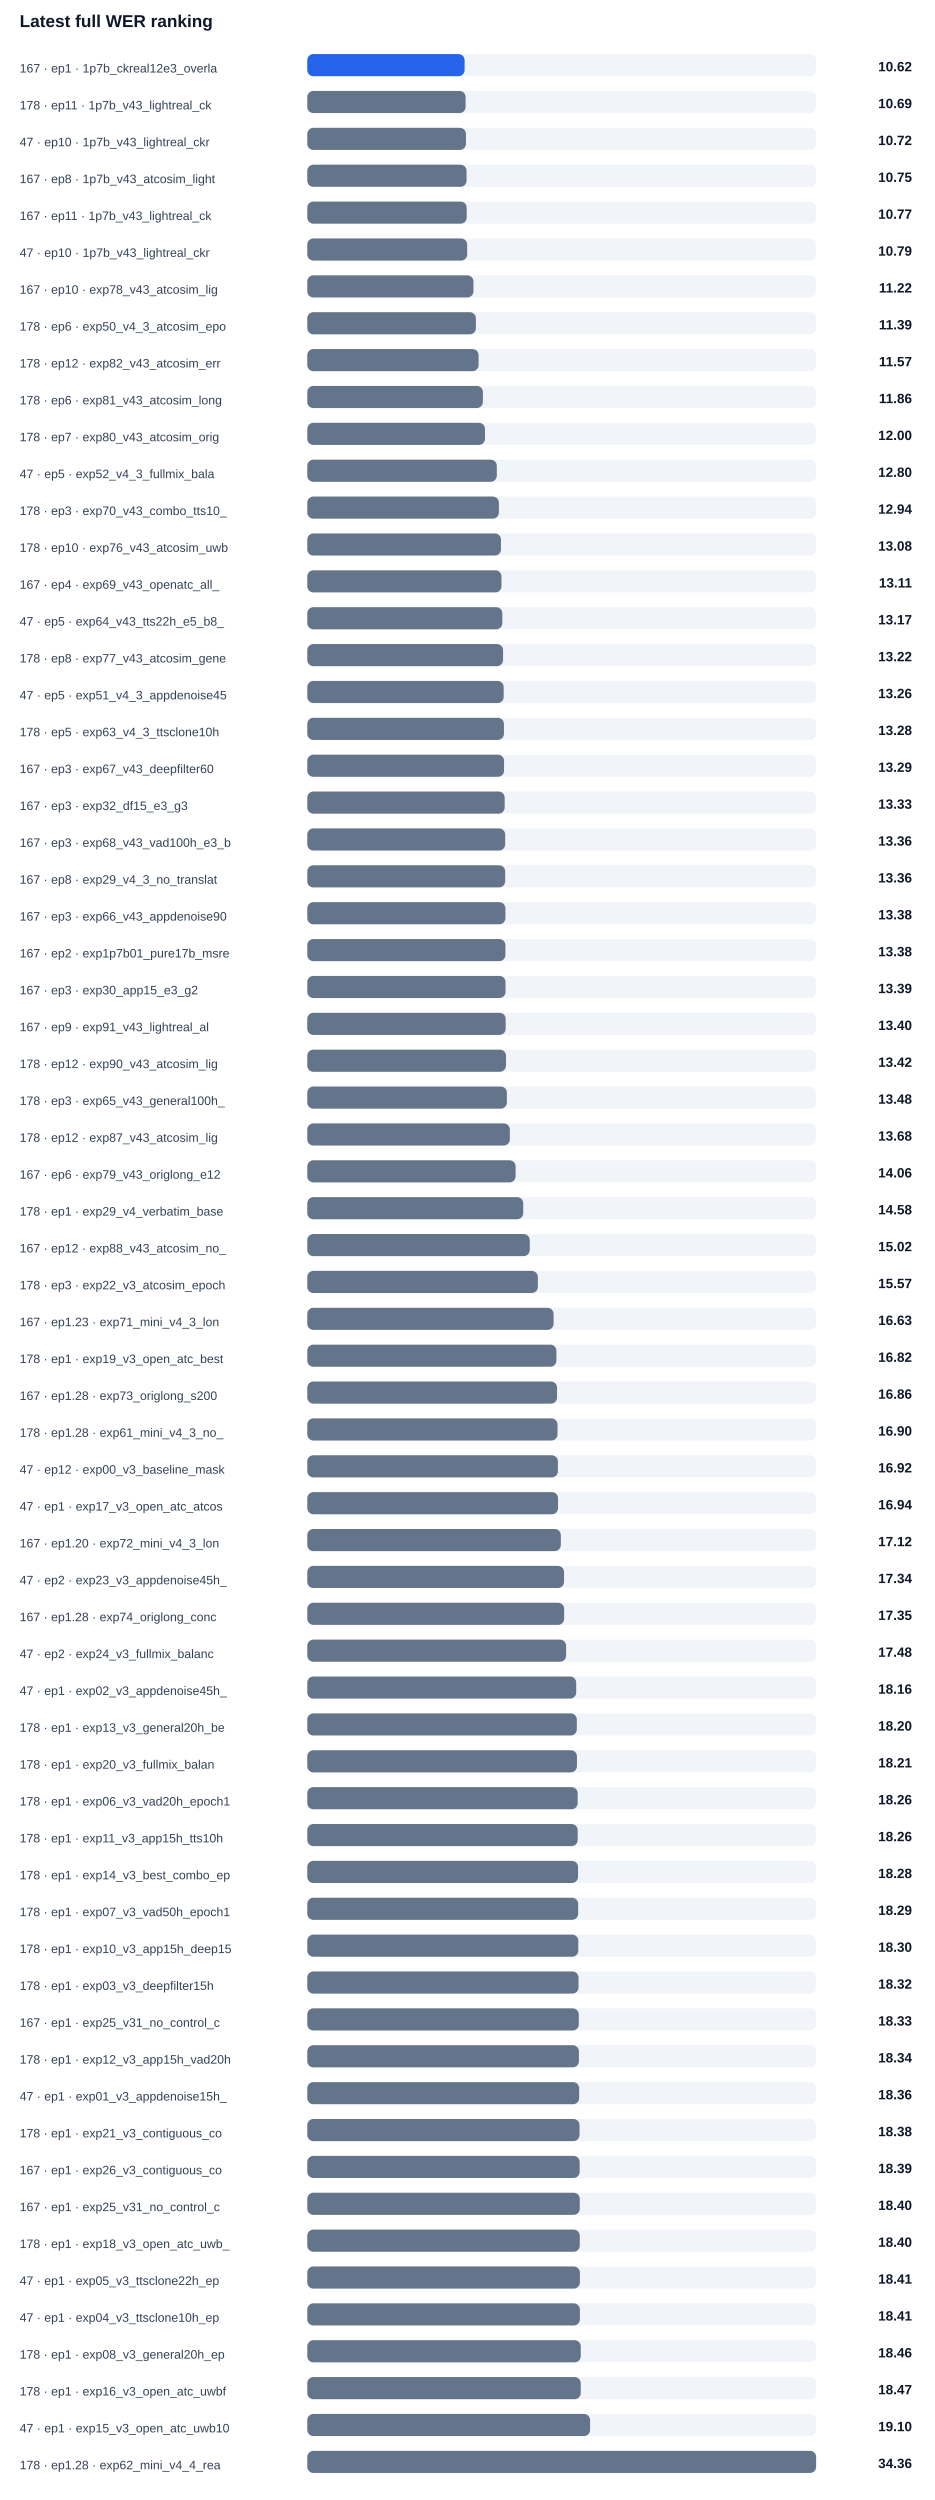
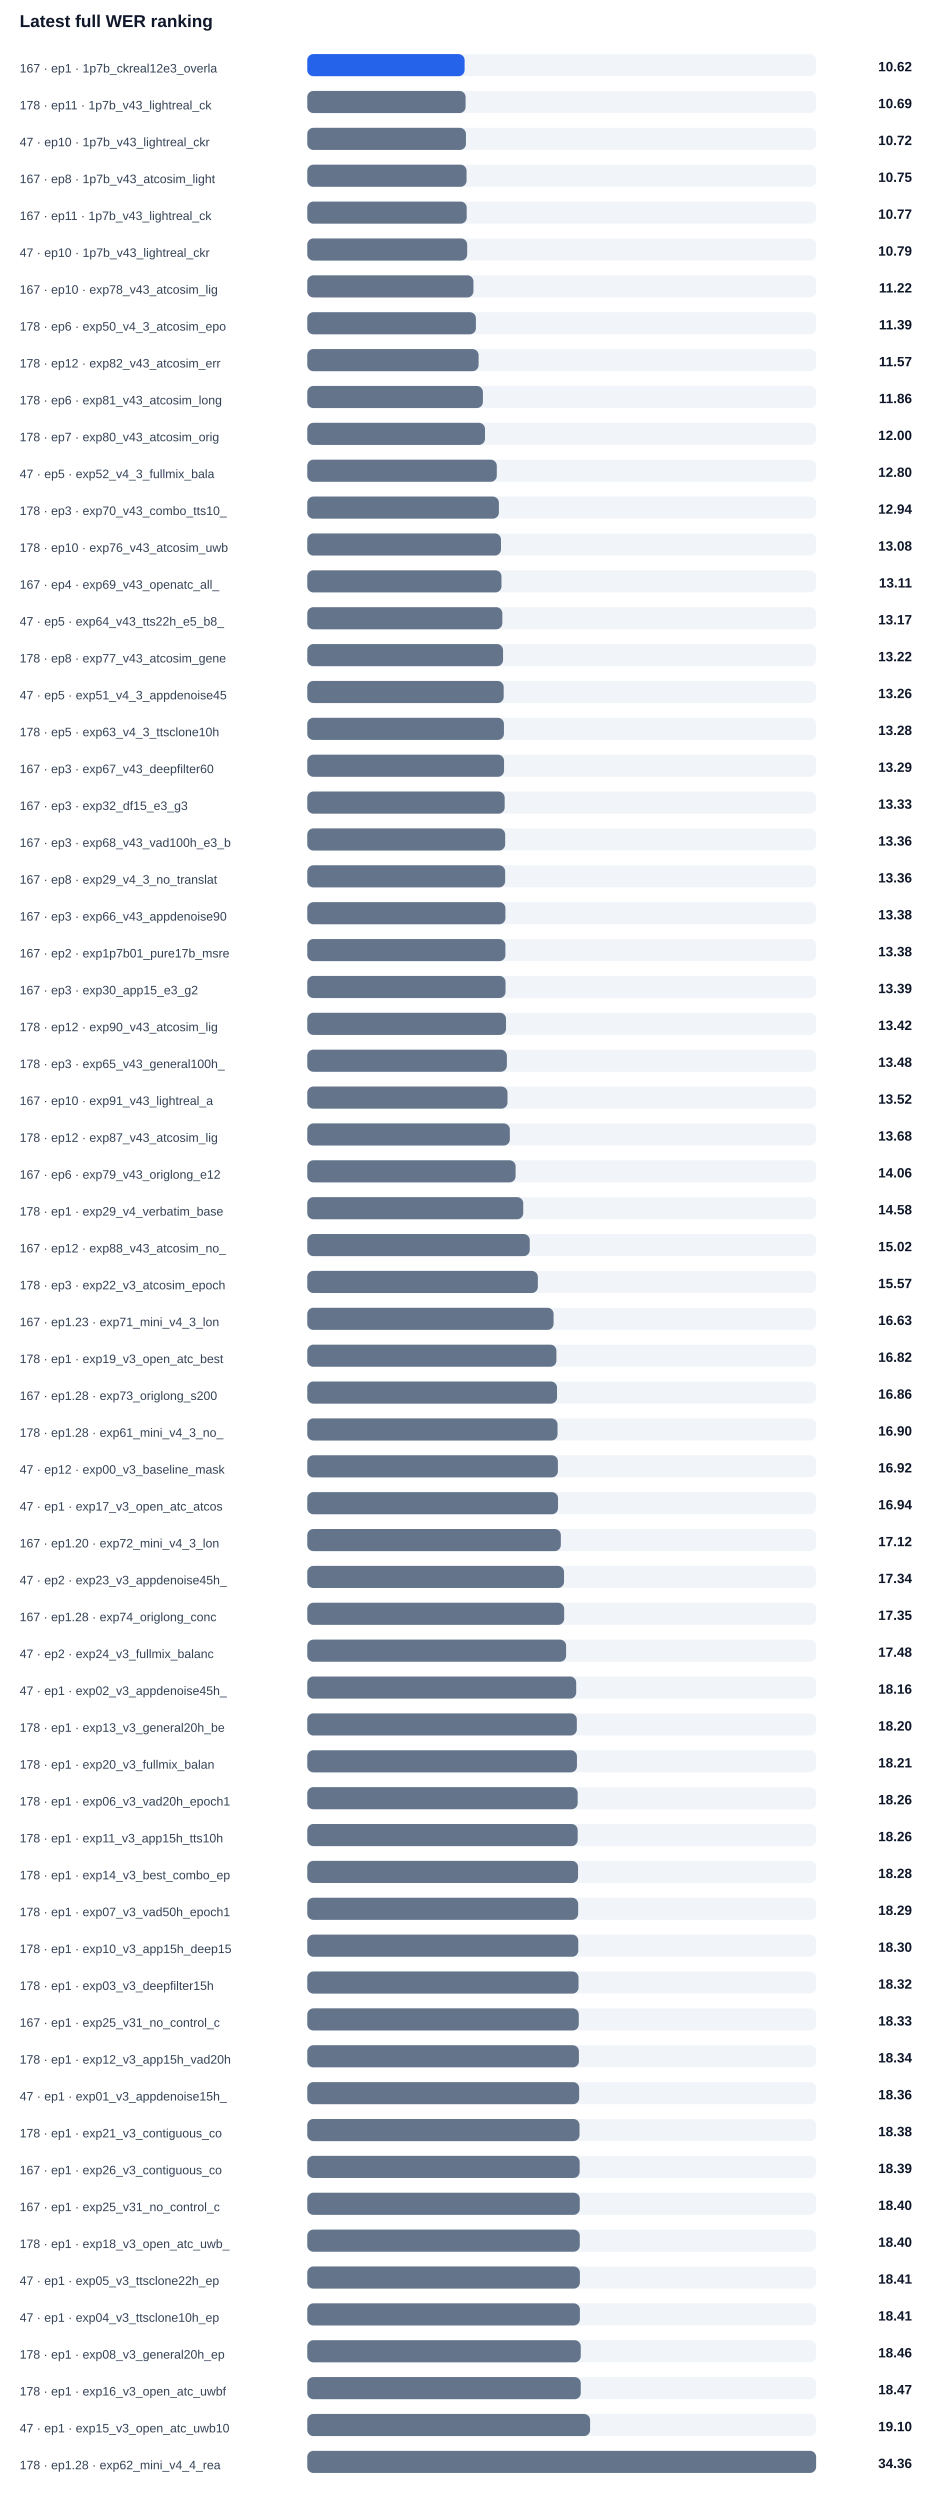
<svg xmlns="http://www.w3.org/2000/svg" width="100%" viewBox="0 0 760 2034" style="max-width:760px;background:#ffffff;border:1px solid #e5e7eb;border-radius:10px;">
  <text x="16.0" y="22.0" font-size="14" fill="#0f172a" text-anchor="start" font-family="Arial, sans-serif" font-weight="700">Latest full WER ranking</text>
  <text x="16.0" y="59.0" font-size="10" fill="#334155" text-anchor="start" font-family="Arial, sans-serif" font-weight="400">167 · ep1 · 1p7b_ckreal12e3_overla</text>
  <rect x="250" y="44" width="414" height="18" rx="5" fill="#f1f5f9" />
  <rect x="250" y="44" width="128.0" height="18" rx="5" fill="#2563eb" />
  <text x="742.0" y="58.0" font-size="11" fill="#0f172a" text-anchor="end" font-family="Arial, sans-serif" font-weight="700">10.62</text>
  <text x="16.0" y="89.0" font-size="10" fill="#334155" text-anchor="start" font-family="Arial, sans-serif" font-weight="400">178 · ep11 · 1p7b_v43_lightreal_ck</text>
  <rect x="250" y="74" width="414" height="18" rx="5" fill="#f1f5f9" />
  <rect x="250" y="74" width="128.8" height="18" rx="5" fill="#64748b" />
  <text x="742.0" y="88.0" font-size="11" fill="#0f172a" text-anchor="end" font-family="Arial, sans-serif" font-weight="700">10.69</text>
  <text x="16.0" y="119.0" font-size="10" fill="#334155" text-anchor="start" font-family="Arial, sans-serif" font-weight="400">47 · ep10 · 1p7b_v43_lightreal_ckr</text>
  <rect x="250" y="104" width="414" height="18" rx="5" fill="#f1f5f9" />
  <rect x="250" y="104" width="129.1" height="18" rx="5" fill="#64748b" />
  <text x="742.0" y="118.0" font-size="11" fill="#0f172a" text-anchor="end" font-family="Arial, sans-serif" font-weight="700">10.72</text>
  <text x="16.0" y="149.0" font-size="10" fill="#334155" text-anchor="start" font-family="Arial, sans-serif" font-weight="400">167 · ep8 · 1p7b_v43_atcosim_light</text>
  <rect x="250" y="134" width="414" height="18" rx="5" fill="#f1f5f9" />
  <rect x="250" y="134" width="129.6" height="18" rx="5" fill="#64748b" />
  <text x="742.0" y="148.0" font-size="11" fill="#0f172a" text-anchor="end" font-family="Arial, sans-serif" font-weight="700">10.75</text>
  <text x="16.0" y="179.0" font-size="10" fill="#334155" text-anchor="start" font-family="Arial, sans-serif" font-weight="400">167 · ep11 · 1p7b_v43_lightreal_ck</text>
  <rect x="250" y="164" width="414" height="18" rx="5" fill="#f1f5f9" />
  <rect x="250" y="164" width="129.7" height="18" rx="5" fill="#64748b" />
  <text x="742.0" y="178.0" font-size="11" fill="#0f172a" text-anchor="end" font-family="Arial, sans-serif" font-weight="700">10.77</text>
  <text x="16.0" y="209.0" font-size="10" fill="#334155" text-anchor="start" font-family="Arial, sans-serif" font-weight="400">47 · ep10 · 1p7b_v43_lightreal_ckr</text>
  <rect x="250" y="194" width="414" height="18" rx="5" fill="#f1f5f9" />
  <rect x="250" y="194" width="130.1" height="18" rx="5" fill="#64748b" />
  <text x="742.0" y="208.0" font-size="11" fill="#0f172a" text-anchor="end" font-family="Arial, sans-serif" font-weight="700">10.79</text>
  <text x="16.0" y="239.0" font-size="10" fill="#334155" text-anchor="start" font-family="Arial, sans-serif" font-weight="400">167 · ep10 · exp78_v43_atcosim_lig</text>
  <rect x="250" y="224" width="414" height="18" rx="5" fill="#f1f5f9" />
  <rect x="250" y="224" width="135.2" height="18" rx="5" fill="#64748b" />
  <text x="742.0" y="238.0" font-size="11" fill="#0f172a" text-anchor="end" font-family="Arial, sans-serif" font-weight="700">11.22</text>
  <text x="16.0" y="269.0" font-size="10" fill="#334155" text-anchor="start" font-family="Arial, sans-serif" font-weight="400">178 · ep6 · exp50_v4_3_atcosim_epo</text>
  <rect x="250" y="254" width="414" height="18" rx="5" fill="#f1f5f9" />
  <rect x="250" y="254" width="137.2" height="18" rx="5" fill="#64748b" />
  <text x="742.0" y="268.0" font-size="11" fill="#0f172a" text-anchor="end" font-family="Arial, sans-serif" font-weight="700">11.39</text>
  <text x="16.0" y="299.0" font-size="10" fill="#334155" text-anchor="start" font-family="Arial, sans-serif" font-weight="400">178 · ep12 · exp82_v43_atcosim_err</text>
  <rect x="250" y="284" width="414" height="18" rx="5" fill="#f1f5f9" />
  <rect x="250" y="284" width="139.4" height="18" rx="5" fill="#64748b" />
  <text x="742.0" y="298.0" font-size="11" fill="#0f172a" text-anchor="end" font-family="Arial, sans-serif" font-weight="700">11.57</text>
  <text x="16.0" y="329.0" font-size="10" fill="#334155" text-anchor="start" font-family="Arial, sans-serif" font-weight="400">178 · ep6 · exp81_v43_atcosim_long</text>
  <rect x="250" y="314" width="414" height="18" rx="5" fill="#f1f5f9" />
  <rect x="250" y="314" width="142.9" height="18" rx="5" fill="#64748b" />
  <text x="742.0" y="328.0" font-size="11" fill="#0f172a" text-anchor="end" font-family="Arial, sans-serif" font-weight="700">11.86</text>
  <text x="16.0" y="359.0" font-size="10" fill="#334155" text-anchor="start" font-family="Arial, sans-serif" font-weight="400">178 · ep7 · exp80_v43_atcosim_orig</text>
  <rect x="250" y="344" width="414" height="18" rx="5" fill="#f1f5f9" />
  <rect x="250" y="344" width="144.6" height="18" rx="5" fill="#64748b" />
  <text x="742.0" y="358.0" font-size="11" fill="#0f172a" text-anchor="end" font-family="Arial, sans-serif" font-weight="700">12.00</text>
  <text x="16.0" y="389.0" font-size="10" fill="#334155" text-anchor="start" font-family="Arial, sans-serif" font-weight="400">47 · ep5 · exp52_v4_3_fullmix_bala</text>
  <rect x="250" y="374" width="414" height="18" rx="5" fill="#f1f5f9" />
  <rect x="250" y="374" width="154.2" height="18" rx="5" fill="#64748b" />
  <text x="742.0" y="388.0" font-size="11" fill="#0f172a" text-anchor="end" font-family="Arial, sans-serif" font-weight="700">12.80</text>
  <text x="16.0" y="419.0" font-size="10" fill="#334155" text-anchor="start" font-family="Arial, sans-serif" font-weight="400">178 · ep3 · exp70_v43_combo_tts10_</text>
  <rect x="250" y="404" width="414" height="18" rx="5" fill="#f1f5f9" />
  <rect x="250" y="404" width="155.9" height="18" rx="5" fill="#64748b" />
  <text x="742.0" y="418.0" font-size="11" fill="#0f172a" text-anchor="end" font-family="Arial, sans-serif" font-weight="700">12.94</text>
  <text x="16.0" y="449.0" font-size="10" fill="#334155" text-anchor="start" font-family="Arial, sans-serif" font-weight="400">178 · ep10 · exp76_v43_atcosim_uwb</text>
  <rect x="250" y="434" width="414" height="18" rx="5" fill="#f1f5f9" />
  <rect x="250" y="434" width="157.6" height="18" rx="5" fill="#64748b" />
  <text x="742.0" y="448.0" font-size="11" fill="#0f172a" text-anchor="end" font-family="Arial, sans-serif" font-weight="700">13.08</text>
  <text x="16.0" y="479.0" font-size="10" fill="#334155" text-anchor="start" font-family="Arial, sans-serif" font-weight="400">167 · ep4 · exp69_v43_openatc_all_</text>
  <rect x="250" y="464" width="414" height="18" rx="5" fill="#f1f5f9" />
  <rect x="250" y="464" width="158.0" height="18" rx="5" fill="#64748b" />
  <text x="742.0" y="478.0" font-size="11" fill="#0f172a" text-anchor="end" font-family="Arial, sans-serif" font-weight="700">13.11</text>
  <text x="16.0" y="509.0" font-size="10" fill="#334155" text-anchor="start" font-family="Arial, sans-serif" font-weight="400">47 · ep5 · exp64_v43_tts22h_e5_b8_</text>
  <rect x="250" y="494" width="414" height="18" rx="5" fill="#f1f5f9" />
  <rect x="250" y="494" width="158.7" height="18" rx="5" fill="#64748b" />
  <text x="742.0" y="508.0" font-size="11" fill="#0f172a" text-anchor="end" font-family="Arial, sans-serif" font-weight="700">13.17</text>
  <text x="16.0" y="539.0" font-size="10" fill="#334155" text-anchor="start" font-family="Arial, sans-serif" font-weight="400">178 · ep8 · exp77_v43_atcosim_gene</text>
  <rect x="250" y="524" width="414" height="18" rx="5" fill="#f1f5f9" />
  <rect x="250" y="524" width="159.3" height="18" rx="5" fill="#64748b" />
  <text x="742.0" y="538.0" font-size="11" fill="#0f172a" text-anchor="end" font-family="Arial, sans-serif" font-weight="700">13.22</text>
  <text x="16.0" y="569.0" font-size="10" fill="#334155" text-anchor="start" font-family="Arial, sans-serif" font-weight="400">47 · ep5 · exp51_v4_3_appdenoise45</text>
  <rect x="250" y="554" width="414" height="18" rx="5" fill="#f1f5f9" />
  <rect x="250" y="554" width="159.8" height="18" rx="5" fill="#64748b" />
  <text x="742.0" y="568.0" font-size="11" fill="#0f172a" text-anchor="end" font-family="Arial, sans-serif" font-weight="700">13.26</text>
  <text x="16.0" y="599.0" font-size="10" fill="#334155" text-anchor="start" font-family="Arial, sans-serif" font-weight="400">178 · ep5 · exp63_v4_3_ttsclone10h</text>
  <rect x="250" y="584" width="414" height="18" rx="5" fill="#f1f5f9" />
  <rect x="250" y="584" width="160.0" height="18" rx="5" fill="#64748b" />
  <text x="742.0" y="598.0" font-size="11" fill="#0f172a" text-anchor="end" font-family="Arial, sans-serif" font-weight="700">13.28</text>
  <text x="16.0" y="629.0" font-size="10" fill="#334155" text-anchor="start" font-family="Arial, sans-serif" font-weight="400">167 · ep3 · exp67_v43_deepfilter60</text>
  <rect x="250" y="614" width="414" height="18" rx="5" fill="#f1f5f9" />
  <rect x="250" y="614" width="160.1" height="18" rx="5" fill="#64748b" />
  <text x="742.0" y="628.0" font-size="11" fill="#0f172a" text-anchor="end" font-family="Arial, sans-serif" font-weight="700">13.29</text>
  <text x="16.0" y="659.0" font-size="10" fill="#334155" text-anchor="start" font-family="Arial, sans-serif" font-weight="400">167 · ep3 · exp32_df15_e3_g3</text>
  <rect x="250" y="644" width="414" height="18" rx="5" fill="#f1f5f9" />
  <rect x="250" y="644" width="160.6" height="18" rx="5" fill="#64748b" />
  <text x="742.0" y="658.0" font-size="11" fill="#0f172a" text-anchor="end" font-family="Arial, sans-serif" font-weight="700">13.33</text>
  <text x="16.0" y="689.0" font-size="10" fill="#334155" text-anchor="start" font-family="Arial, sans-serif" font-weight="400">167 · ep3 · exp68_v43_vad100h_e3_b</text>
  <rect x="250" y="674" width="414" height="18" rx="5" fill="#f1f5f9" />
  <rect x="250" y="674" width="161.0" height="18" rx="5" fill="#64748b" />
  <text x="742.0" y="688.0" font-size="11" fill="#0f172a" text-anchor="end" font-family="Arial, sans-serif" font-weight="700">13.36</text>
  <text x="16.0" y="719.0" font-size="10" fill="#334155" text-anchor="start" font-family="Arial, sans-serif" font-weight="400">167 · ep8 · exp29_v4_3_no_translat</text>
  <rect x="250" y="704" width="414" height="18" rx="5" fill="#f1f5f9" />
  <rect x="250" y="704" width="161.0" height="18" rx="5" fill="#64748b" />
  <text x="742.0" y="718.0" font-size="11" fill="#0f172a" text-anchor="end" font-family="Arial, sans-serif" font-weight="700">13.36</text>
  <text x="16.0" y="749.0" font-size="10" fill="#334155" text-anchor="start" font-family="Arial, sans-serif" font-weight="400">167 · ep3 · exp66_v43_appdenoise90</text>
  <rect x="250" y="734" width="414" height="18" rx="5" fill="#f1f5f9" />
  <rect x="250" y="734" width="161.2" height="18" rx="5" fill="#64748b" />
  <text x="742.0" y="748.0" font-size="11" fill="#0f172a" text-anchor="end" font-family="Arial, sans-serif" font-weight="700">13.38</text>
  <text x="16.0" y="779.0" font-size="10" fill="#334155" text-anchor="start" font-family="Arial, sans-serif" font-weight="400">167 · ep2 · exp1p7b01_pure17b_msre</text>
  <rect x="250" y="764" width="414" height="18" rx="5" fill="#f1f5f9" />
  <rect x="250" y="764" width="161.2" height="18" rx="5" fill="#64748b" />
  <text x="742.0" y="778.0" font-size="11" fill="#0f172a" text-anchor="end" font-family="Arial, sans-serif" font-weight="700">13.38</text>
  <text x="16.0" y="809.0" font-size="10" fill="#334155" text-anchor="start" font-family="Arial, sans-serif" font-weight="400">167 · ep3 · exp30_app15_e3_g2</text>
  <rect x="250" y="794" width="414" height="18" rx="5" fill="#f1f5f9" />
  <rect x="250" y="794" width="161.3" height="18" rx="5" fill="#64748b" />
  <text x="742.0" y="808.0" font-size="11" fill="#0f172a" text-anchor="end" font-family="Arial, sans-serif" font-weight="700">13.39</text>
-   <text x="16.0" y="839.0" font-size="10" fill="#334155" text-anchor="start" font-family="Arial, sans-serif" font-weight="400">167 · ep9 · exp91_v43_lightreal_al</text>
+   <text x="16.0" y="839.0" font-size="10" fill="#334155" text-anchor="start" font-family="Arial, sans-serif" font-weight="400">178 · ep12 · exp90_v43_atcosim_lig</text>
  <rect x="250" y="824" width="414" height="18" rx="5" fill="#f1f5f9" />
-   <rect x="250" y="824" width="161.4" height="18" rx="5" fill="#64748b" />
-   <text x="742.0" y="838.0" font-size="11" fill="#0f172a" text-anchor="end" font-family="Arial, sans-serif" font-weight="700">13.40</text>
-   <text x="16.0" y="869.0" font-size="10" fill="#334155" text-anchor="start" font-family="Arial, sans-serif" font-weight="400">178 · ep12 · exp90_v43_atcosim_lig</text>
+   <rect x="250" y="824" width="161.7" height="18" rx="5" fill="#64748b" />
+   <text x="742.0" y="838.0" font-size="11" fill="#0f172a" text-anchor="end" font-family="Arial, sans-serif" font-weight="700">13.42</text>
+   <text x="16.0" y="869.0" font-size="10" fill="#334155" text-anchor="start" font-family="Arial, sans-serif" font-weight="400">178 · ep3 · exp65_v43_general100h_</text>
  <rect x="250" y="854" width="414" height="18" rx="5" fill="#f1f5f9" />
-   <rect x="250" y="854" width="161.7" height="18" rx="5" fill="#64748b" />
-   <text x="742.0" y="868.0" font-size="11" fill="#0f172a" text-anchor="end" font-family="Arial, sans-serif" font-weight="700">13.42</text>
-   <text x="16.0" y="899.0" font-size="10" fill="#334155" text-anchor="start" font-family="Arial, sans-serif" font-weight="400">178 · ep3 · exp65_v43_general100h_</text>
+   <rect x="250" y="854" width="162.4" height="18" rx="5" fill="#64748b" />
+   <text x="742.0" y="868.0" font-size="11" fill="#0f172a" text-anchor="end" font-family="Arial, sans-serif" font-weight="700">13.48</text>
+   <text x="16.0" y="899.0" font-size="10" fill="#334155" text-anchor="start" font-family="Arial, sans-serif" font-weight="400">167 · ep10 · exp91_v43_lightreal_a</text>
  <rect x="250" y="884" width="414" height="18" rx="5" fill="#f1f5f9" />
-   <rect x="250" y="884" width="162.4" height="18" rx="5" fill="#64748b" />
-   <text x="742.0" y="898.0" font-size="11" fill="#0f172a" text-anchor="end" font-family="Arial, sans-serif" font-weight="700">13.48</text>
+   <rect x="250" y="884" width="162.9" height="18" rx="5" fill="#64748b" />
+   <text x="742.0" y="898.0" font-size="11" fill="#0f172a" text-anchor="end" font-family="Arial, sans-serif" font-weight="700">13.52</text>
  <text x="16.0" y="929.0" font-size="10" fill="#334155" text-anchor="start" font-family="Arial, sans-serif" font-weight="400">178 · ep12 · exp87_v43_atcosim_lig</text>
  <rect x="250" y="914" width="414" height="18" rx="5" fill="#f1f5f9" />
  <rect x="250" y="914" width="164.8" height="18" rx="5" fill="#64748b" />
  <text x="742.0" y="928.0" font-size="11" fill="#0f172a" text-anchor="end" font-family="Arial, sans-serif" font-weight="700">13.68</text>
  <text x="16.0" y="959.0" font-size="10" fill="#334155" text-anchor="start" font-family="Arial, sans-serif" font-weight="400">167 · ep6 · exp79_v43_origlong_e12</text>
  <rect x="250" y="944" width="414" height="18" rx="5" fill="#f1f5f9" />
  <rect x="250" y="944" width="169.5" height="18" rx="5" fill="#64748b" />
  <text x="742.0" y="958.0" font-size="11" fill="#0f172a" text-anchor="end" font-family="Arial, sans-serif" font-weight="700">14.06</text>
  <text x="16.0" y="989.0" font-size="10" fill="#334155" text-anchor="start" font-family="Arial, sans-serif" font-weight="400">178 · ep1 · exp29_v4_verbatim_base</text>
  <rect x="250" y="974" width="414" height="18" rx="5" fill="#f1f5f9" />
  <rect x="250" y="974" width="175.7" height="18" rx="5" fill="#64748b" />
  <text x="742.0" y="988.0" font-size="11" fill="#0f172a" text-anchor="end" font-family="Arial, sans-serif" font-weight="700">14.58</text>
  <text x="16.0" y="1019.0" font-size="10" fill="#334155" text-anchor="start" font-family="Arial, sans-serif" font-weight="400">167 · ep12 · exp88_v43_atcosim_no_</text>
  <rect x="250" y="1004" width="414" height="18" rx="5" fill="#f1f5f9" />
  <rect x="250" y="1004" width="181.0" height="18" rx="5" fill="#64748b" />
  <text x="742.0" y="1018.0" font-size="11" fill="#0f172a" text-anchor="end" font-family="Arial, sans-serif" font-weight="700">15.02</text>
  <text x="16.0" y="1049.0" font-size="10" fill="#334155" text-anchor="start" font-family="Arial, sans-serif" font-weight="400">178 · ep3 · exp22_v3_atcosim_epoch</text>
  <rect x="250" y="1034" width="414" height="18" rx="5" fill="#f1f5f9" />
  <rect x="250" y="1034" width="187.6" height="18" rx="5" fill="#64748b" />
  <text x="742.0" y="1048.0" font-size="11" fill="#0f172a" text-anchor="end" font-family="Arial, sans-serif" font-weight="700">15.57</text>
  <text x="16.0" y="1079.0" font-size="10" fill="#334155" text-anchor="start" font-family="Arial, sans-serif" font-weight="400">167 · ep1.23 · exp71_mini_v4_3_lon</text>
  <rect x="250" y="1064" width="414" height="18" rx="5" fill="#f1f5f9" />
  <rect x="250" y="1064" width="200.4" height="18" rx="5" fill="#64748b" />
  <text x="742.0" y="1078.0" font-size="11" fill="#0f172a" text-anchor="end" font-family="Arial, sans-serif" font-weight="700">16.63</text>
  <text x="16.0" y="1109.0" font-size="10" fill="#334155" text-anchor="start" font-family="Arial, sans-serif" font-weight="400">178 · ep1 · exp19_v3_open_atc_best</text>
  <rect x="250" y="1094" width="414" height="18" rx="5" fill="#f1f5f9" />
  <rect x="250" y="1094" width="202.7" height="18" rx="5" fill="#64748b" />
  <text x="742.0" y="1108.0" font-size="11" fill="#0f172a" text-anchor="end" font-family="Arial, sans-serif" font-weight="700">16.82</text>
  <text x="16.0" y="1139.0" font-size="10" fill="#334155" text-anchor="start" font-family="Arial, sans-serif" font-weight="400">167 · ep1.28 · exp73_origlong_s200</text>
  <rect x="250" y="1124" width="414" height="18" rx="5" fill="#f1f5f9" />
  <rect x="250" y="1124" width="203.2" height="18" rx="5" fill="#64748b" />
  <text x="742.0" y="1138.0" font-size="11" fill="#0f172a" text-anchor="end" font-family="Arial, sans-serif" font-weight="700">16.86</text>
  <text x="16.0" y="1169.0" font-size="10" fill="#334155" text-anchor="start" font-family="Arial, sans-serif" font-weight="400">178 · ep1.28 · exp61_mini_v4_3_no_</text>
  <rect x="250" y="1154" width="414" height="18" rx="5" fill="#f1f5f9" />
  <rect x="250" y="1154" width="203.6" height="18" rx="5" fill="#64748b" />
  <text x="742.0" y="1168.0" font-size="11" fill="#0f172a" text-anchor="end" font-family="Arial, sans-serif" font-weight="700">16.90</text>
  <text x="16.0" y="1199.0" font-size="10" fill="#334155" text-anchor="start" font-family="Arial, sans-serif" font-weight="400">47 · ep12 · exp00_v3_baseline_mask</text>
  <rect x="250" y="1184" width="414" height="18" rx="5" fill="#f1f5f9" />
  <rect x="250" y="1184" width="203.9" height="18" rx="5" fill="#64748b" />
  <text x="742.0" y="1198.0" font-size="11" fill="#0f172a" text-anchor="end" font-family="Arial, sans-serif" font-weight="700">16.92</text>
  <text x="16.0" y="1229.0" font-size="10" fill="#334155" text-anchor="start" font-family="Arial, sans-serif" font-weight="400">47 · ep1 · exp17_v3_open_atc_atcos</text>
  <rect x="250" y="1214" width="414" height="18" rx="5" fill="#f1f5f9" />
  <rect x="250" y="1214" width="204.0" height="18" rx="5" fill="#64748b" />
  <text x="742.0" y="1228.0" font-size="11" fill="#0f172a" text-anchor="end" font-family="Arial, sans-serif" font-weight="700">16.94</text>
  <text x="16.0" y="1259.0" font-size="10" fill="#334155" text-anchor="start" font-family="Arial, sans-serif" font-weight="400">167 · ep1.20 · exp72_mini_v4_3_lon</text>
  <rect x="250" y="1244" width="414" height="18" rx="5" fill="#f1f5f9" />
  <rect x="250" y="1244" width="206.3" height="18" rx="5" fill="#64748b" />
  <text x="742.0" y="1258.0" font-size="11" fill="#0f172a" text-anchor="end" font-family="Arial, sans-serif" font-weight="700">17.12</text>
  <text x="16.0" y="1289.0" font-size="10" fill="#334155" text-anchor="start" font-family="Arial, sans-serif" font-weight="400">47 · ep2 · exp23_v3_appdenoise45h_</text>
  <rect x="250" y="1274" width="414" height="18" rx="5" fill="#f1f5f9" />
  <rect x="250" y="1274" width="208.9" height="18" rx="5" fill="#64748b" />
  <text x="742.0" y="1288.0" font-size="11" fill="#0f172a" text-anchor="end" font-family="Arial, sans-serif" font-weight="700">17.34</text>
  <text x="16.0" y="1319.0" font-size="10" fill="#334155" text-anchor="start" font-family="Arial, sans-serif" font-weight="400">167 · ep1.28 · exp74_origlong_conc</text>
  <rect x="250" y="1304" width="414" height="18" rx="5" fill="#f1f5f9" />
  <rect x="250" y="1304" width="209.0" height="18" rx="5" fill="#64748b" />
  <text x="742.0" y="1318.0" font-size="11" fill="#0f172a" text-anchor="end" font-family="Arial, sans-serif" font-weight="700">17.35</text>
  <text x="16.0" y="1349.0" font-size="10" fill="#334155" text-anchor="start" font-family="Arial, sans-serif" font-weight="400">47 · ep2 · exp24_v3_fullmix_balanc</text>
  <rect x="250" y="1334" width="414" height="18" rx="5" fill="#f1f5f9" />
  <rect x="250" y="1334" width="210.6" height="18" rx="5" fill="#64748b" />
  <text x="742.0" y="1348.0" font-size="11" fill="#0f172a" text-anchor="end" font-family="Arial, sans-serif" font-weight="700">17.48</text>
  <text x="16.0" y="1379.0" font-size="10" fill="#334155" text-anchor="start" font-family="Arial, sans-serif" font-weight="400">47 · ep1 · exp02_v3_appdenoise45h_</text>
  <rect x="250" y="1364" width="414" height="18" rx="5" fill="#f1f5f9" />
  <rect x="250" y="1364" width="218.8" height="18" rx="5" fill="#64748b" />
  <text x="742.0" y="1378.0" font-size="11" fill="#0f172a" text-anchor="end" font-family="Arial, sans-serif" font-weight="700">18.16</text>
  <text x="16.0" y="1409.0" font-size="10" fill="#334155" text-anchor="start" font-family="Arial, sans-serif" font-weight="400">178 · ep1 · exp13_v3_general20h_be</text>
  <rect x="250" y="1394" width="414" height="18" rx="5" fill="#f1f5f9" />
  <rect x="250" y="1394" width="219.3" height="18" rx="5" fill="#64748b" />
  <text x="742.0" y="1408.0" font-size="11" fill="#0f172a" text-anchor="end" font-family="Arial, sans-serif" font-weight="700">18.20</text>
  <text x="16.0" y="1439.0" font-size="10" fill="#334155" text-anchor="start" font-family="Arial, sans-serif" font-weight="400">178 · ep1 · exp20_v3_fullmix_balan</text>
  <rect x="250" y="1424" width="414" height="18" rx="5" fill="#f1f5f9" />
  <rect x="250" y="1424" width="219.4" height="18" rx="5" fill="#64748b" />
  <text x="742.0" y="1438.0" font-size="11" fill="#0f172a" text-anchor="end" font-family="Arial, sans-serif" font-weight="700">18.21</text>
  <text x="16.0" y="1469.0" font-size="10" fill="#334155" text-anchor="start" font-family="Arial, sans-serif" font-weight="400">178 · ep1 · exp06_v3_vad20h_epoch1</text>
  <rect x="250" y="1454" width="414" height="18" rx="5" fill="#f1f5f9" />
  <rect x="250" y="1454" width="220.0" height="18" rx="5" fill="#64748b" />
  <text x="742.0" y="1468.0" font-size="11" fill="#0f172a" text-anchor="end" font-family="Arial, sans-serif" font-weight="700">18.26</text>
  <text x="16.0" y="1499.0" font-size="10" fill="#334155" text-anchor="start" font-family="Arial, sans-serif" font-weight="400">178 · ep1 · exp11_v3_app15h_tts10h</text>
  <rect x="250" y="1484" width="414" height="18" rx="5" fill="#f1f5f9" />
  <rect x="250" y="1484" width="220.0" height="18" rx="5" fill="#64748b" />
  <text x="742.0" y="1498.0" font-size="11" fill="#0f172a" text-anchor="end" font-family="Arial, sans-serif" font-weight="700">18.26</text>
  <text x="16.0" y="1529.0" font-size="10" fill="#334155" text-anchor="start" font-family="Arial, sans-serif" font-weight="400">178 · ep1 · exp14_v3_best_combo_ep</text>
  <rect x="250" y="1514" width="414" height="18" rx="5" fill="#f1f5f9" />
  <rect x="250" y="1514" width="220.3" height="18" rx="5" fill="#64748b" />
  <text x="742.0" y="1528.0" font-size="11" fill="#0f172a" text-anchor="end" font-family="Arial, sans-serif" font-weight="700">18.28</text>
  <text x="16.0" y="1559.0" font-size="10" fill="#334155" text-anchor="start" font-family="Arial, sans-serif" font-weight="400">178 · ep1 · exp07_v3_vad50h_epoch1</text>
  <rect x="250" y="1544" width="414" height="18" rx="5" fill="#f1f5f9" />
  <rect x="250" y="1544" width="220.4" height="18" rx="5" fill="#64748b" />
  <text x="742.0" y="1558.0" font-size="11" fill="#0f172a" text-anchor="end" font-family="Arial, sans-serif" font-weight="700">18.29</text>
  <text x="16.0" y="1589.0" font-size="10" fill="#334155" text-anchor="start" font-family="Arial, sans-serif" font-weight="400">178 · ep1 · exp10_v3_app15h_deep15</text>
  <rect x="250" y="1574" width="414" height="18" rx="5" fill="#f1f5f9" />
  <rect x="250" y="1574" width="220.5" height="18" rx="5" fill="#64748b" />
  <text x="742.0" y="1588.0" font-size="11" fill="#0f172a" text-anchor="end" font-family="Arial, sans-serif" font-weight="700">18.30</text>
  <text x="16.0" y="1619.0" font-size="10" fill="#334155" text-anchor="start" font-family="Arial, sans-serif" font-weight="400">178 · ep1 · exp03_v3_deepfilter15h</text>
  <rect x="250" y="1604" width="414" height="18" rx="5" fill="#f1f5f9" />
  <rect x="250" y="1604" width="220.7" height="18" rx="5" fill="#64748b" />
  <text x="742.0" y="1618.0" font-size="11" fill="#0f172a" text-anchor="end" font-family="Arial, sans-serif" font-weight="700">18.32</text>
  <text x="16.0" y="1649.0" font-size="10" fill="#334155" text-anchor="start" font-family="Arial, sans-serif" font-weight="400">167 · ep1 · exp25_v31_no_control_c</text>
  <rect x="250" y="1634" width="414" height="18" rx="5" fill="#f1f5f9" />
  <rect x="250" y="1634" width="220.9" height="18" rx="5" fill="#64748b" />
  <text x="742.0" y="1648.0" font-size="11" fill="#0f172a" text-anchor="end" font-family="Arial, sans-serif" font-weight="700">18.33</text>
  <text x="16.0" y="1679.0" font-size="10" fill="#334155" text-anchor="start" font-family="Arial, sans-serif" font-weight="400">178 · ep1 · exp12_v3_app15h_vad20h</text>
  <rect x="250" y="1664" width="414" height="18" rx="5" fill="#f1f5f9" />
  <rect x="250" y="1664" width="221.0" height="18" rx="5" fill="#64748b" />
  <text x="742.0" y="1678.0" font-size="11" fill="#0f172a" text-anchor="end" font-family="Arial, sans-serif" font-weight="700">18.34</text>
  <text x="16.0" y="1709.0" font-size="10" fill="#334155" text-anchor="start" font-family="Arial, sans-serif" font-weight="400">47 · ep1 · exp01_v3_appdenoise15h_</text>
  <rect x="250" y="1694" width="414" height="18" rx="5" fill="#f1f5f9" />
  <rect x="250" y="1694" width="221.2" height="18" rx="5" fill="#64748b" />
  <text x="742.0" y="1708.0" font-size="11" fill="#0f172a" text-anchor="end" font-family="Arial, sans-serif" font-weight="700">18.36</text>
  <text x="16.0" y="1739.0" font-size="10" fill="#334155" text-anchor="start" font-family="Arial, sans-serif" font-weight="400">178 · ep1 · exp21_v3_contiguous_co</text>
  <rect x="250" y="1724" width="414" height="18" rx="5" fill="#f1f5f9" />
  <rect x="250" y="1724" width="221.5" height="18" rx="5" fill="#64748b" />
  <text x="742.0" y="1738.0" font-size="11" fill="#0f172a" text-anchor="end" font-family="Arial, sans-serif" font-weight="700">18.38</text>
  <text x="16.0" y="1769.0" font-size="10" fill="#334155" text-anchor="start" font-family="Arial, sans-serif" font-weight="400">167 · ep1 · exp26_v3_contiguous_co</text>
  <rect x="250" y="1754" width="414" height="18" rx="5" fill="#f1f5f9" />
  <rect x="250" y="1754" width="221.6" height="18" rx="5" fill="#64748b" />
  <text x="742.0" y="1768.0" font-size="11" fill="#0f172a" text-anchor="end" font-family="Arial, sans-serif" font-weight="700">18.39</text>
  <text x="16.0" y="1799.0" font-size="10" fill="#334155" text-anchor="start" font-family="Arial, sans-serif" font-weight="400">167 · ep1 · exp25_v31_no_control_c</text>
  <rect x="250" y="1784" width="414" height="18" rx="5" fill="#f1f5f9" />
  <rect x="250" y="1784" width="221.7" height="18" rx="5" fill="#64748b" />
  <text x="742.0" y="1798.0" font-size="11" fill="#0f172a" text-anchor="end" font-family="Arial, sans-serif" font-weight="700">18.40</text>
  <text x="16.0" y="1829.0" font-size="10" fill="#334155" text-anchor="start" font-family="Arial, sans-serif" font-weight="400">178 · ep1 · exp18_v3_open_atc_uwb_</text>
  <rect x="250" y="1814" width="414" height="18" rx="5" fill="#f1f5f9" />
  <rect x="250" y="1814" width="221.7" height="18" rx="5" fill="#64748b" />
  <text x="742.0" y="1828.0" font-size="11" fill="#0f172a" text-anchor="end" font-family="Arial, sans-serif" font-weight="700">18.40</text>
  <text x="16.0" y="1859.0" font-size="10" fill="#334155" text-anchor="start" font-family="Arial, sans-serif" font-weight="400">47 · ep1 · exp05_v3_ttsclone22h_ep</text>
  <rect x="250" y="1844" width="414" height="18" rx="5" fill="#f1f5f9" />
  <rect x="250" y="1844" width="221.8" height="18" rx="5" fill="#64748b" />
  <text x="742.0" y="1858.0" font-size="11" fill="#0f172a" text-anchor="end" font-family="Arial, sans-serif" font-weight="700">18.41</text>
  <text x="16.0" y="1889.0" font-size="10" fill="#334155" text-anchor="start" font-family="Arial, sans-serif" font-weight="400">47 · ep1 · exp04_v3_ttsclone10h_ep</text>
  <rect x="250" y="1874" width="414" height="18" rx="5" fill="#f1f5f9" />
  <rect x="250" y="1874" width="221.8" height="18" rx="5" fill="#64748b" />
  <text x="742.0" y="1888.0" font-size="11" fill="#0f172a" text-anchor="end" font-family="Arial, sans-serif" font-weight="700">18.41</text>
  <text x="16.0" y="1919.0" font-size="10" fill="#334155" text-anchor="start" font-family="Arial, sans-serif" font-weight="400">178 · ep1 · exp08_v3_general20h_ep</text>
  <rect x="250" y="1904" width="414" height="18" rx="5" fill="#f1f5f9" />
  <rect x="250" y="1904" width="222.5" height="18" rx="5" fill="#64748b" />
  <text x="742.0" y="1918.0" font-size="11" fill="#0f172a" text-anchor="end" font-family="Arial, sans-serif" font-weight="700">18.46</text>
  <text x="16.0" y="1949.0" font-size="10" fill="#334155" text-anchor="start" font-family="Arial, sans-serif" font-weight="400">178 · ep1 · exp16_v3_open_atc_uwbf</text>
  <rect x="250" y="1934" width="414" height="18" rx="5" fill="#f1f5f9" />
  <rect x="250" y="1934" width="222.5" height="18" rx="5" fill="#64748b" />
  <text x="742.0" y="1948.0" font-size="11" fill="#0f172a" text-anchor="end" font-family="Arial, sans-serif" font-weight="700">18.47</text>
  <text x="16.0" y="1979.0" font-size="10" fill="#334155" text-anchor="start" font-family="Arial, sans-serif" font-weight="400">47 · ep1 · exp15_v3_open_atc_uwb10</text>
  <rect x="250" y="1964" width="414" height="18" rx="5" fill="#f1f5f9" />
  <rect x="250" y="1964" width="230.1" height="18" rx="5" fill="#64748b" />
  <text x="742.0" y="1978.0" font-size="11" fill="#0f172a" text-anchor="end" font-family="Arial, sans-serif" font-weight="700">19.10</text>
  <text x="16.0" y="2009.0" font-size="10" fill="#334155" text-anchor="start" font-family="Arial, sans-serif" font-weight="400">178 · ep1.28 · exp62_mini_v4_4_rea</text>
  <rect x="250" y="1994" width="414" height="18" rx="5" fill="#f1f5f9" />
  <rect x="250" y="1994" width="414.0" height="18" rx="5" fill="#64748b" />
  <text x="742.0" y="2008.0" font-size="11" fill="#0f172a" text-anchor="end" font-family="Arial, sans-serif" font-weight="700">34.36</text>
</svg>
